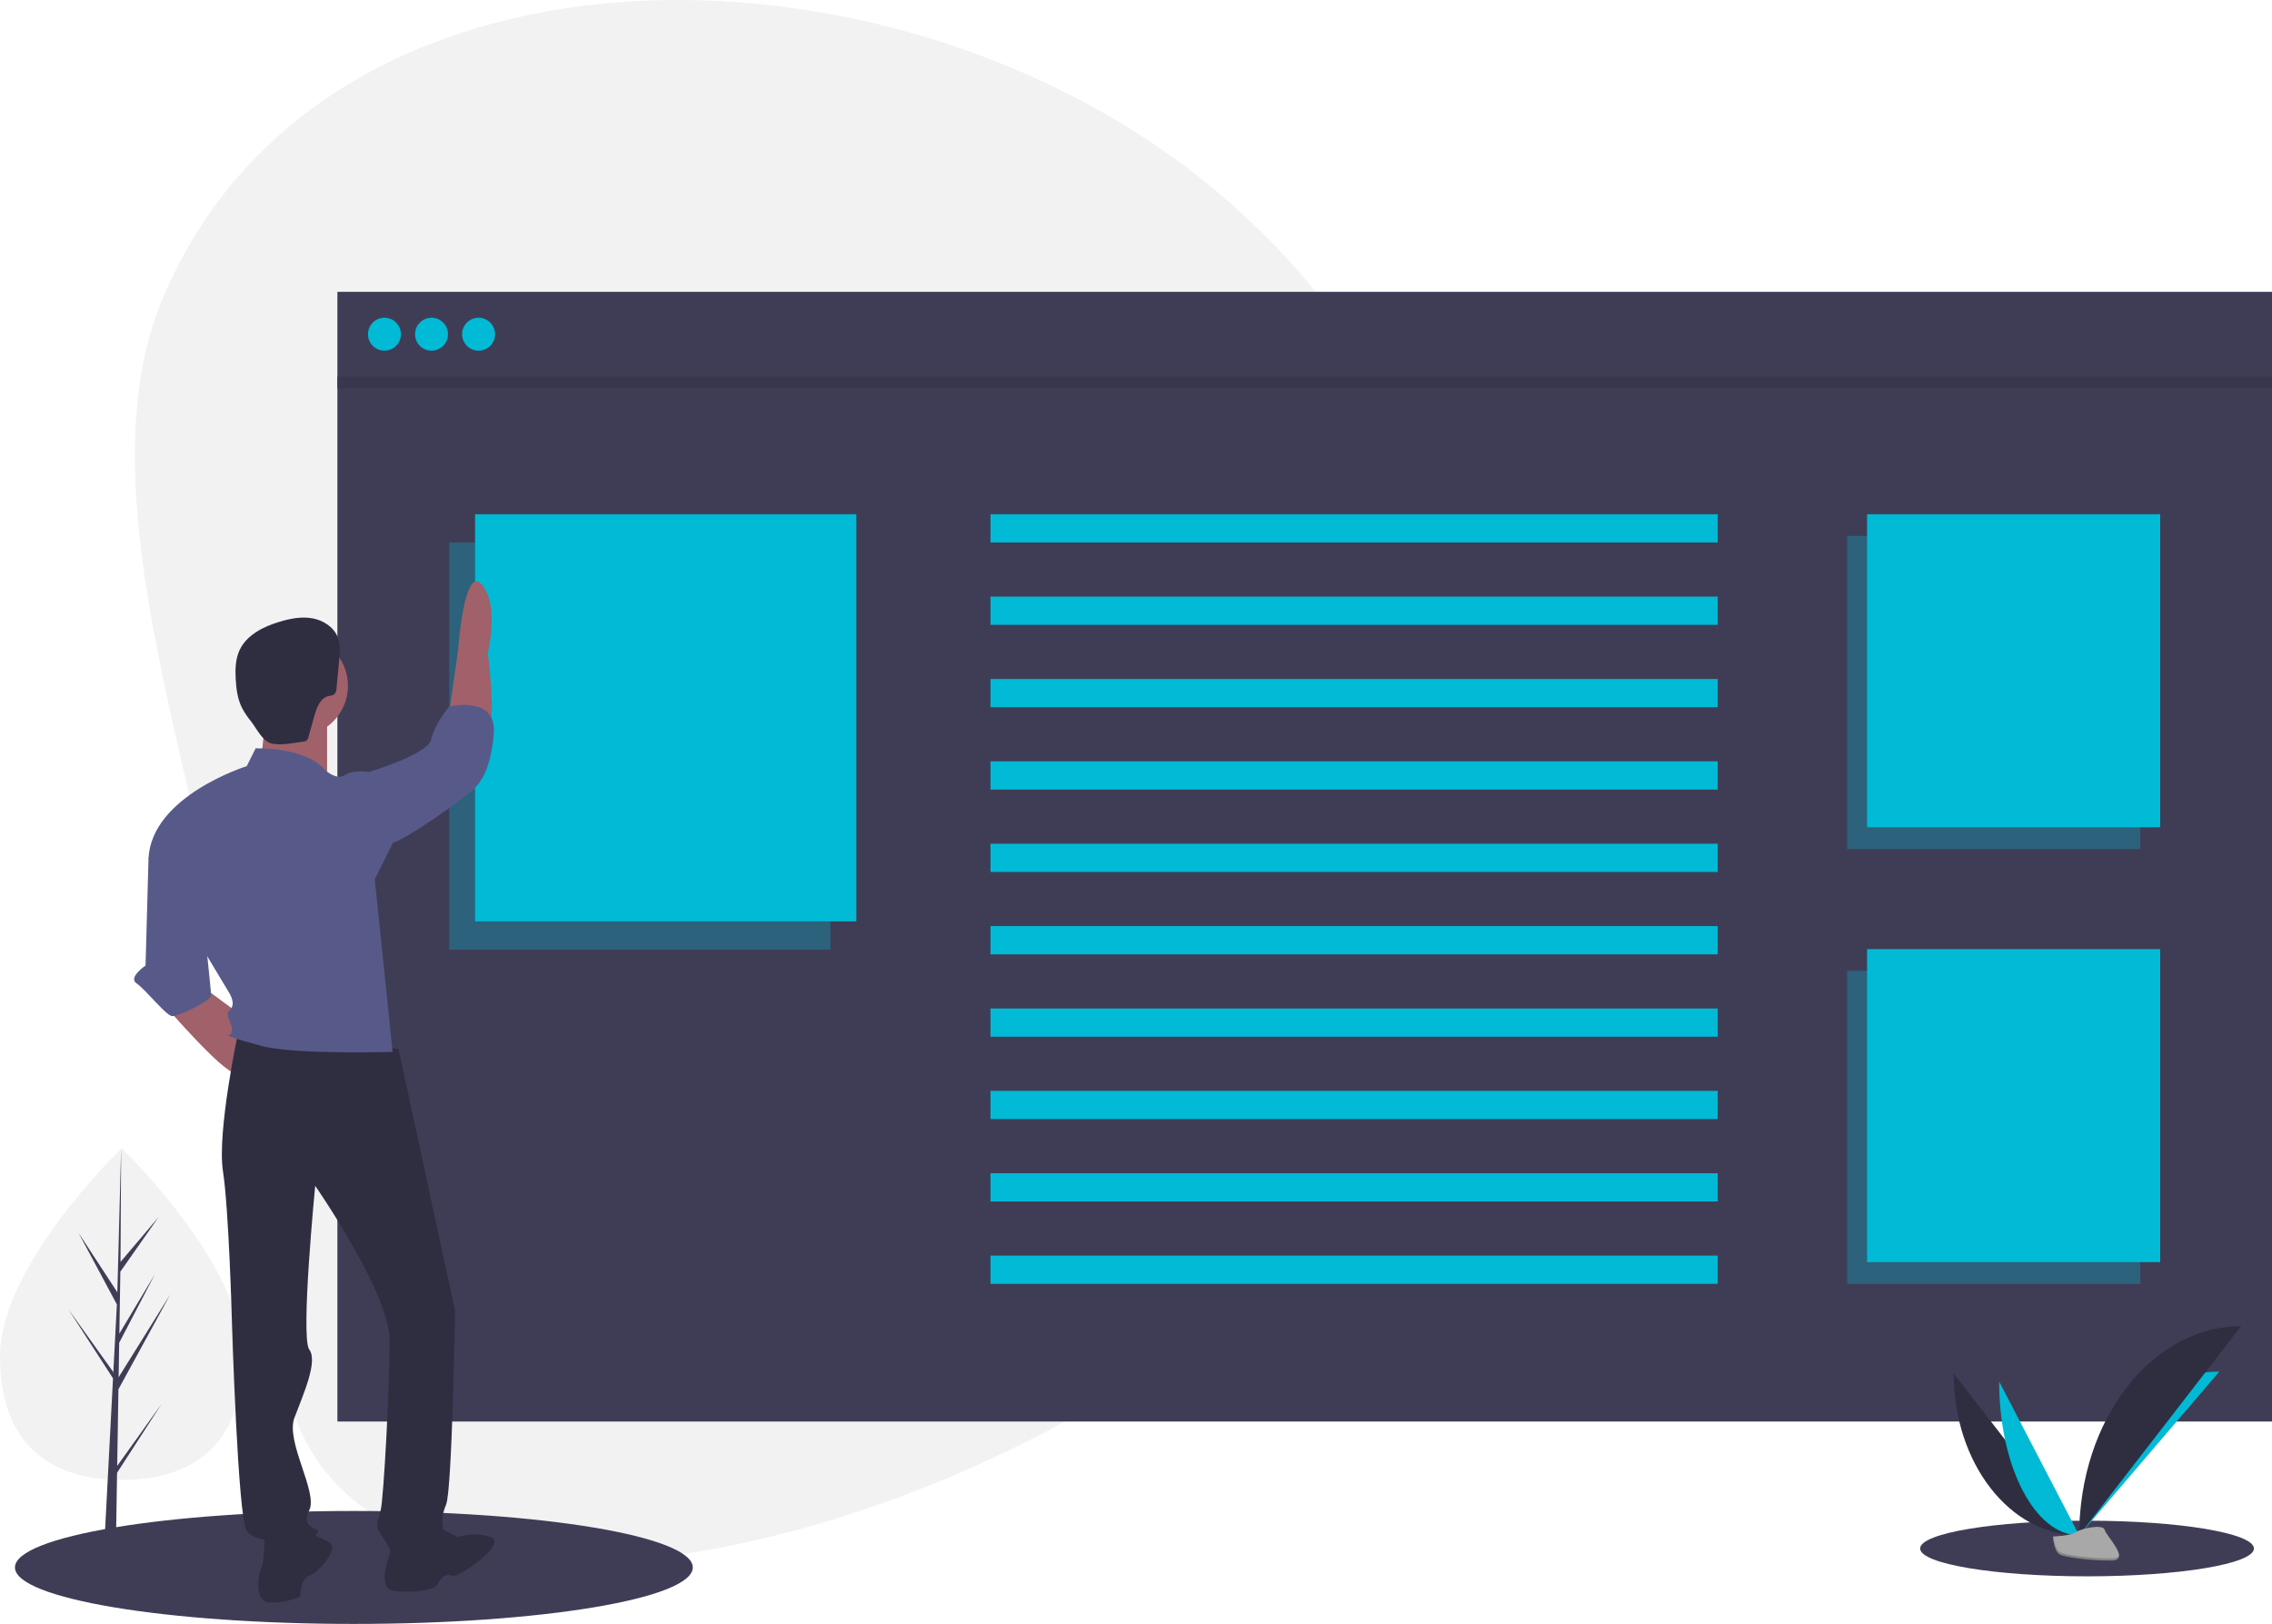
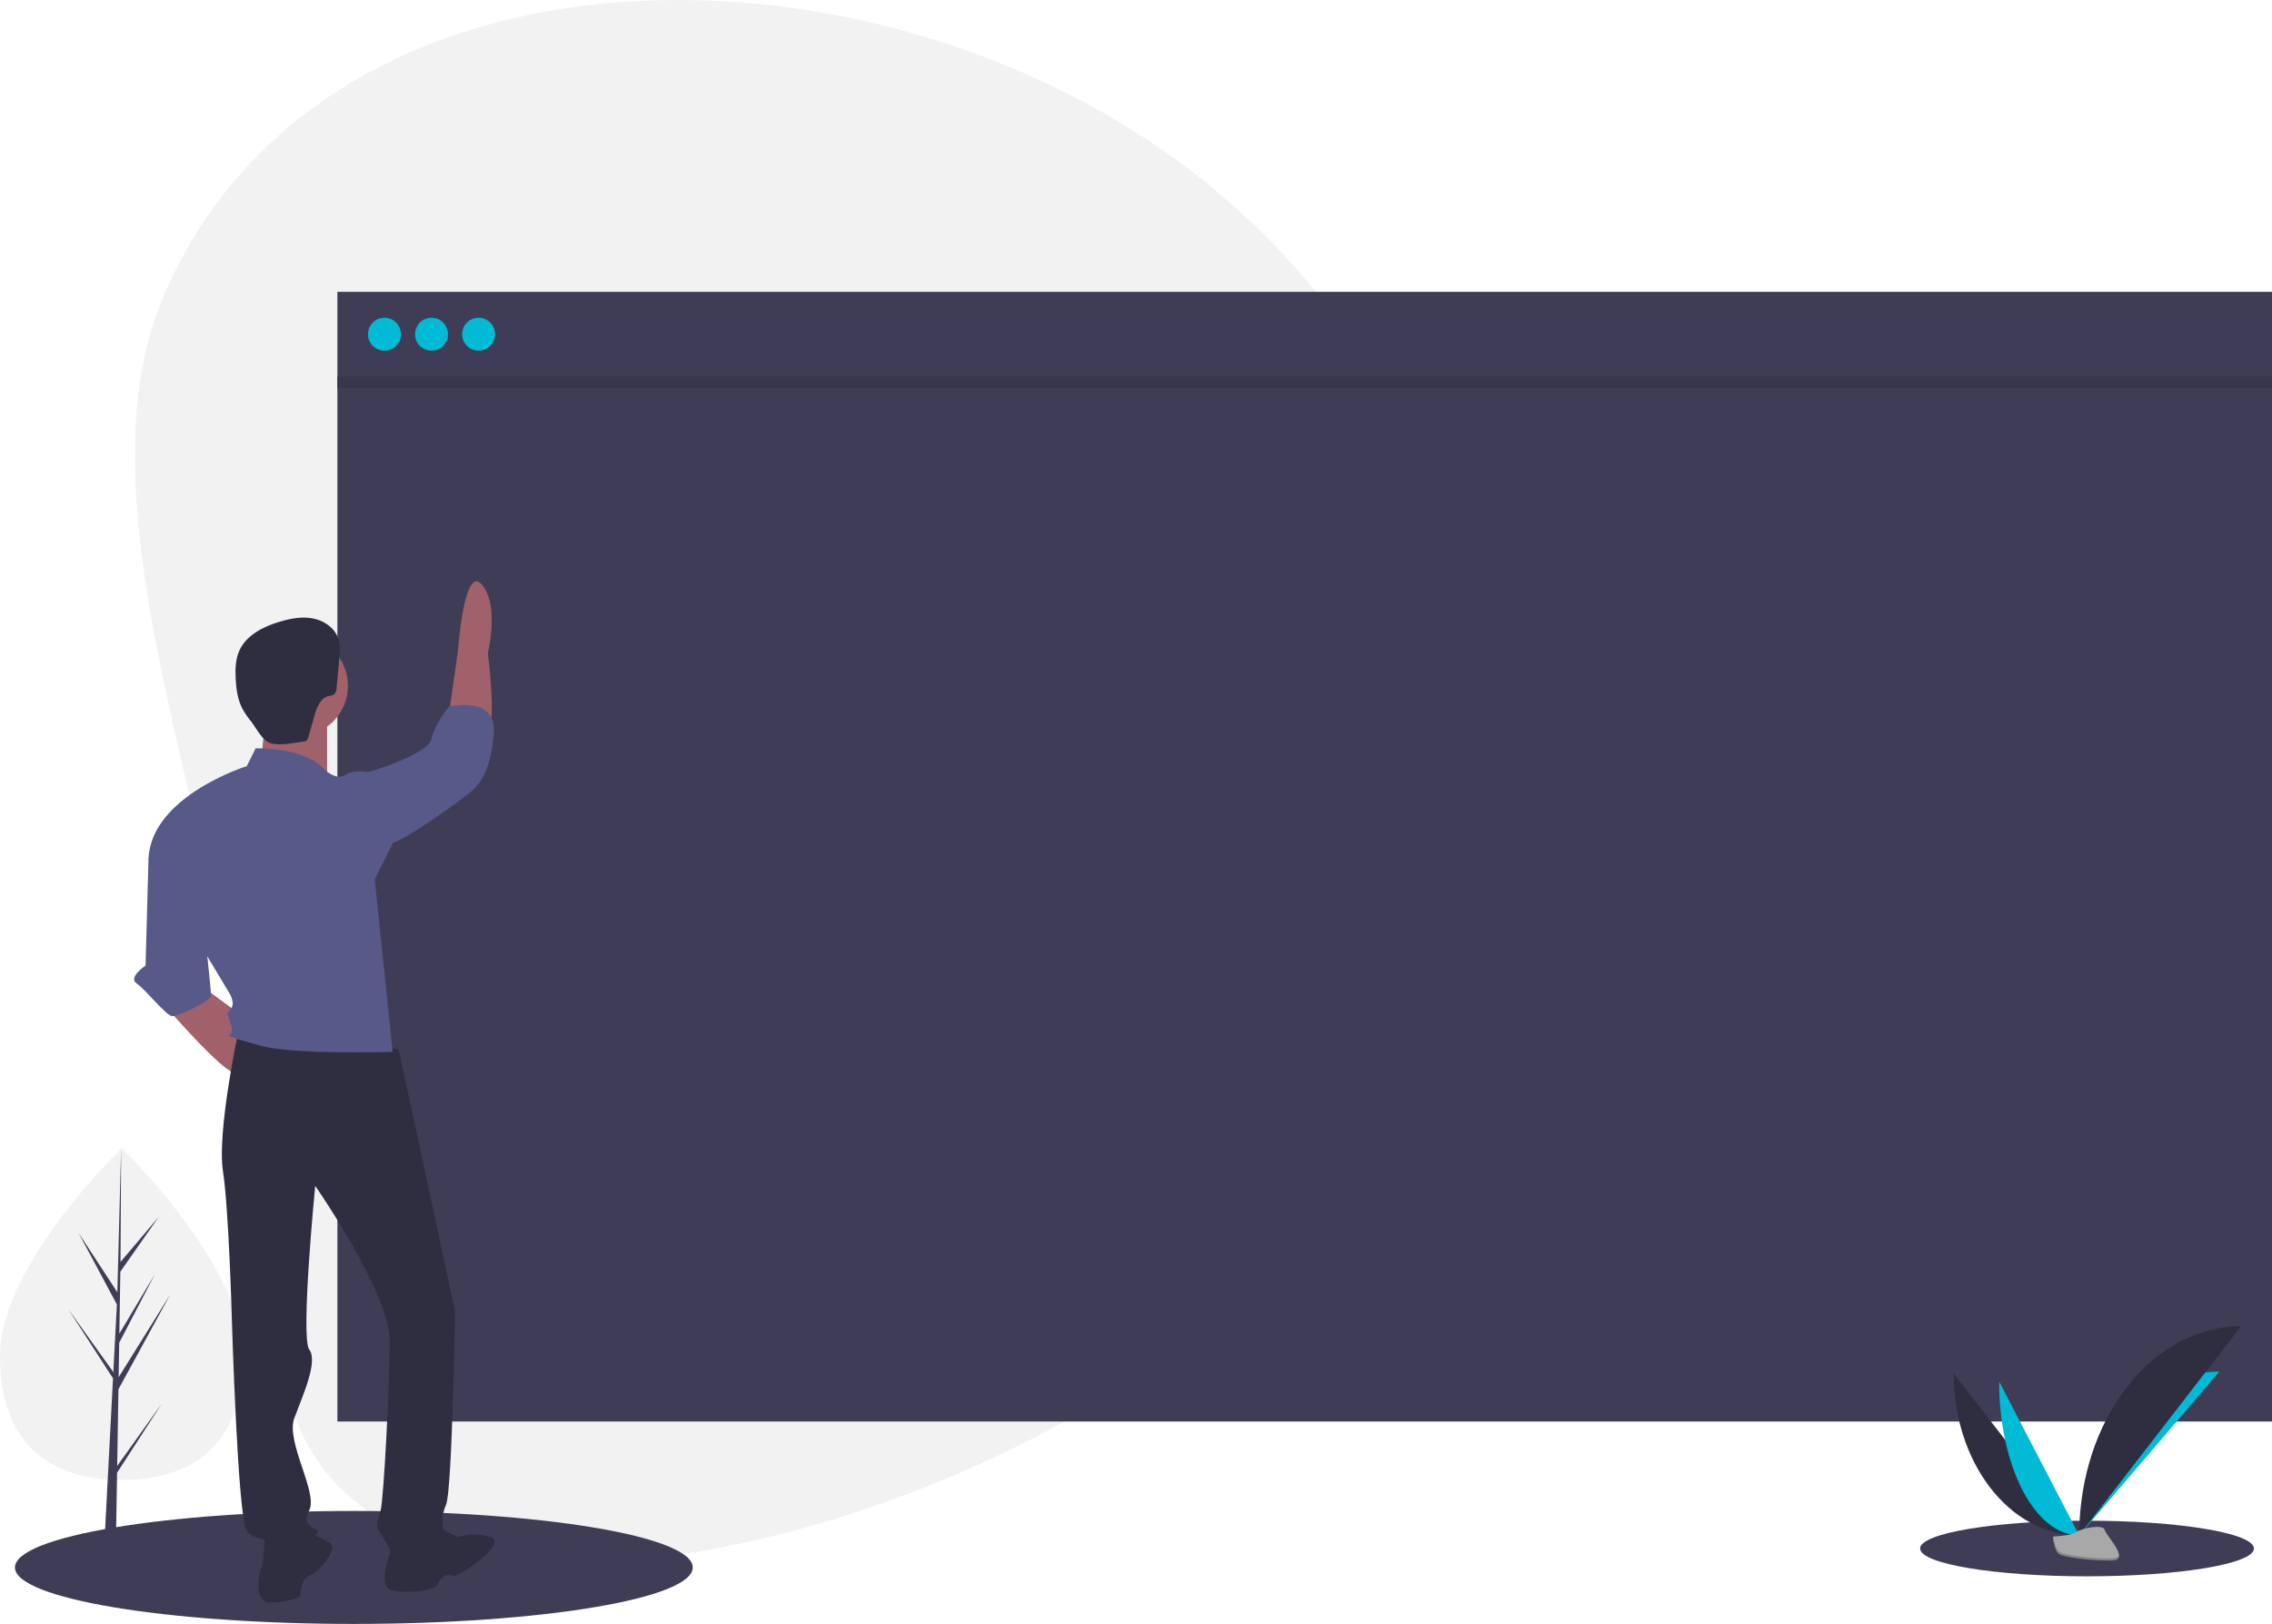
- <svg xmlns="http://www.w3.org/2000/svg" id="fda871d6-4a4f-49fc-88be-f761f3bd5c82" data-name="Layer 1" width="965.353" height="690.003" viewBox="0 0 965.353 690.003">
-   <path d="M220.676,681.319c0,38.918-23.136,52.507-51.676,52.507s-51.676-13.589-51.676-52.507S169,592.89,169,592.89,220.676,642.401,220.676,681.319Z" transform="translate(-117.3237 -104.9986)" fill="#f2f2f2" />
-   <polygon points="49.794 622.874 50.323 590.303 72.349 550.008 50.406 585.193 50.644 570.548 65.824 541.395 50.707 566.672 50.707 566.673 51.135 540.332 67.39 517.123 51.202 536.19 51.469 487.892 49.789 551.83 49.927 549.193 33.401 523.896 49.662 554.256 48.122 583.674 48.077 582.893 29.024 556.272 48.019 585.651 47.826 589.33 47.792 589.385 47.808 589.687 43.901 664.322 49.121 664.322 49.747 625.772 68.695 596.464 49.794 622.874" fill="#3f3d56" />
-   <path d="M628.119,181.264c135.674,108.109,158.02,305.734,49.912,441.408s-437.368,223.344-441.408,49.912c-4.066-174.543-93.881-338.111-49.912-441.408C254.655,71.555,492.445,73.155,628.119,181.264Z" transform="translate(-117.3237 -104.9986)" fill="#f2f2f2" />
+ <svg xmlns="http://www.w3.org/2000/svg" id="fda871d6-4a4f-49fc-88be-f761f3bd5c82" class="online-page" v-animation="onlinePage" data-name="Layer 1" width="965.353" height="690.003" viewBox="0 0 965.353 690.003">
+   <path d="M220.676 681.319c0 38.918-23.136 52.507-51.676 52.507s-51.676-13.589-51.676-52.507S169 592.89 169 592.89s51.676 49.51 51.676 88.428z" transform="translate(-117.3237 -104.9986)" fill="#f2f2f2" />
+   <path fill="#3f3d56" d="M49.794 622.874l.529-32.571 22.026-40.295-21.943 35.185.238-14.645 15.18-29.153-15.117 25.277v.001l.428-26.341 16.255-23.209-16.188 19.067.267-48.298-1.68 63.938.138-2.637-16.526-25.297 16.261 30.36-1.54 29.418-.045-.781-19.053-26.621 18.995 29.379-.193 3.679-.034.055.016.302-3.907 74.635h5.22l.626-38.55 18.948-29.308-18.901 26.41z" />
+   <path d="M628.119 181.264c135.674 108.109 158.02 305.734 49.912 441.408s-437.368 223.344-441.408 49.912c-4.066-174.543-93.881-338.111-49.912-441.408C254.655 71.555 492.445 73.155 628.119 181.264z" transform="translate(-117.3237 -104.9986)" fill="#f2f2f2" />
  <ellipse cx="150.353" cy="666.003" rx="144" ry="24" fill="#3f3d56" />
  <ellipse cx="886.762" cy="657.956" rx="70.914" ry="11.819" fill="#3f3d56" />
-   <rect x="143.353" y="160.003" width="822" height="444" fill="#3f3d56" />
-   <rect x="143.353" y="124.003" width="822" height="41" fill="#3f3d56" />
+   <path fill="#3f3d56" d="M143.353 160.003h822v444h-822z" />
+   <path fill="#3f3d56" d="M143.353 124.003h822v41h-822z" />
  <circle cx="163.353" cy="142.003" r="7" fill="#00bad6" />
  <circle cx="183.353" cy="142.003" r="7" fill="#00bad6" />
  <circle cx="203.353" cy="142.003" r="7" fill="#00bad6" />
-   <rect x="143.353" y="160.003" width="822" height="5" opacity="0.1" />
-   <rect x="190.853" y="230.503" width="162" height="173" fill="#00bad6" opacity="0.3" />
-   <rect x="201.853" y="218.503" width="162" height="173" fill="#00bad6" />
-   <rect x="784.853" y="227.728" width="124.543" height="133" fill="#00bad6" opacity="0.3" />
-   <rect x="793.309" y="218.503" width="124.543" height="133" fill="#00bad6" />
-   <rect x="784.853" y="412.503" width="124.543" height="133" fill="#00bad6" opacity="0.3" />
-   <rect x="793.309" y="403.277" width="124.543" height="133" fill="#00bad6" />
-   <rect x="420.853" y="218.503" width="309" height="12" fill="#00bad6" />
-   <rect x="420.853" y="253.503" width="309" height="12" fill="#00bad6" />
-   <rect x="420.853" y="288.503" width="309" height="12" fill="#00bad6" />
-   <rect x="420.853" y="323.503" width="309" height="12" fill="#00bad6" />
-   <rect x="420.853" y="358.503" width="309" height="12" fill="#00bad6" />
-   <rect x="420.853" y="393.503" width="309" height="12" fill="#00bad6" />
-   <rect x="420.853" y="428.503" width="309" height="12" fill="#00bad6" />
-   <rect x="420.853" y="463.503" width="309" height="12" fill="#00bad6" />
-   <rect x="420.853" y="498.503" width="309" height="12" fill="#00bad6" />
-   <rect x="420.853" y="533.503" width="309" height="12" fill="#00bad6" />
+   <path opacity=".1" d="M143.353 160.003h822v5h-822z" />
+   <path opacity="0" class="online-page__rectangle--opacity" fill="#00bad6" d="M190.853 230.503h162v173h-162z" />
+   <path opacity="0" class="online-page__rectangle" fill="#00bad6" d="M201.853 218.503h162v173h-162z" />
+   <path opacity="0" class="online-page__rectangle--opacity" fill="#00bad6" d="M784.853 227.728h124.543v133H784.853z" />
+   <path opacity="0" class="online-page__rectangle" fill="#00bad6" d="M793.309 218.503H917.853v133H793.309z" />
+   <path opacity="0" class="online-page__rectangle--opacity" fill="#00bad6" d="M784.853 412.503h124.543v133H784.853z" />
+   <path opacity="0" class="online-page__rectangle" fill="#00bad6" d="M793.309 403.277H917.853v133H793.309z" />
+   <path class="online-page__line" transform="matrix(0,0,0,1,420.8527,0)" fill="#00bad6" d="M420.853 218.503h309v12h-309z" />
+   <path class="online-page__line" transform="matrix(0,0,0,1,420.8527,0)" fill="#00bad6" d="M420.853 253.503h309v12h-309z" />
+   <path class="online-page__line" transform="matrix(0,0,0,1,420.8527,0)" fill="#00bad6" d="M420.853 288.503h309v12h-309z" />
+   <path class="online-page__line" transform="matrix(0,0,0,1,420.8527,0)" fill="#00bad6" d="M420.853 323.503h309v12h-309z" />
+   <path class="online-page__line" transform="matrix(0,0,0,1,420.8527,0)" fill="#00bad6" d="M420.853 358.503h309v12h-309z" />
+   <path class="online-page__line" transform="matrix(0,0,0,1,420.8527,0)" fill="#00bad6" d="M420.853 393.503h309v12h-309z" />
+   <path class="online-page__line" transform="matrix(0,0,0,1,420.8527,0)" fill="#00bad6" d="M420.853 428.503h309v12h-309z" />
+   <path class="online-page__line" transform="matrix(0,0,0,1,420.8527,0)" fill="#00bad6" d="M420.853 463.503h309v12h-309z" />
+   <path class="online-page__line" transform="matrix(0,0,0,1,420.8527,0)" fill="#00bad6" d="M420.853 498.503h309v12h-309z" />
+   <path class="online-page__line" transform="matrix(0,0,0,1,420.8527,0)" fill="#00bad6" d="M420.853 533.503h309v12h-309z" />
  <circle cx="126.339" cy="291.382" r="21.5" fill="#a0616a" />
-   <path d="M229.751,406.498s0,22.765-3.794,25.294,30.353,5.059,30.353,5.059V407.763Z" transform="translate(-117.3237 -104.9986)" fill="#a0616a" />
-   <path d="M188.015,532.969S212.045,560.793,217.104,560.793,227.222,541.822,227.222,541.822l-24.03-17.706Z" transform="translate(-117.3237 -104.9986)" fill="#a0616a" />
-   <path d="M308.163,407.763l3.794-26.559s2.529-36.677,10.118-27.824,2.529,29.088,2.529,29.088,3.794,29.088,0,32.882S308.163,407.763,308.163,407.763Z" transform="translate(-117.3237 -104.9986)" fill="#a0616a" />
-   <path d="M286.663,550.675l-68.294-6.324s-8.853,41.735-6.324,58.177,3.794,63.236,3.794,63.236,2.529,84.736,6.324,89.794,16.441,3.794,20.235,6.324,10.118-5.059,10.118-6.324-7.588-1.265-3.794-8.853-10.118-29.088-6.324-39.206,10.118-24.029,6.324-29.088,2.529-69.559,2.529-69.559,31.618,45.53,31.618,65.765-2.529,67.03-3.794,72.089-2.529,6.324,0,10.118,5.059,7.588,3.794,8.853,22.765,0,22.765-7.588-1.265-7.588,1.265-13.912,3.794-82.206,3.794-82.206Z" transform="translate(-117.3237 -104.9986)" fill="#2f2e41" />
-   <path d="M225.957,422.939l-3.794,7.588s-40.471,12.647-41.735,39.206l34.147,56.912s2.529,3.794,1.265,6.324-2.529,1.265-1.265,5.059,1.265,2.529,1.265,5.059-3.794,1.265,0,2.529-1.265,0,12.647,3.794,55.647,2.529,55.647,2.529l-7.588-73.353L284.134,463.41l-10.118-30.353s-6.324-1.265-10.118,1.265-8.853-2.529-8.853-2.529S248.722,422.939,225.957,422.939Z" transform="translate(-117.3237 -104.9986)" fill="#575a89" />
-   <path d="M267.692,434.322l6.324-1.265s25.294-7.588,26.559-13.912,7.588-13.912,7.588-13.912,20.235-5.059,18.971,11.382-6.324,21.5-8.853,24.029S287.928,463.41,282.869,463.41,267.692,434.322,267.692,434.322Z" transform="translate(-117.3237 -104.9986)" fill="#575a89" />
-   <path d="M182.957,464.675l-2.529,5.059-1.265,45.53s-7.588,5.059-3.794,7.588,12.647,13.912,15.177,13.912,16.441-6.324,16.441-8.853-2.529-25.294-2.529-25.294Z" transform="translate(-117.3237 -104.9986)" fill="#575a89" />
-   <path d="M229.751,755.558s0,12.647-1.265,15.177-3.794,15.177,3.794,15.177a30.69,30.69,0,0,0,12.647-2.529s0-7.588,3.794-8.853,12.647-11.382,8.853-13.912-11.382-5.059-11.382-5.059Z" transform="translate(-117.3237 -104.9986)" fill="#2f2e41" />
-   <path d="M284.134,761.882s-7.588,17.706,0,18.971,17.706,0,18.971-2.529,3.794-5.059,6.324-3.794S333.457,760.617,325.869,758.088a21.897,21.897,0,0,0-13.912,0l-7.588-3.794Z" transform="translate(-117.3237 -104.9986)" fill="#2f2e41" />
-   <path d="M246.381,420.078a2.598,2.598,0,0,0,1.029-.284,2.659,2.659,0,0,0,.959-1.66l2.583-9.151c.98-3.472,2.554-7.528,6.087-8.262a5.741,5.741,0,0,0,2.131-.567,3.69,3.69,0,0,0,1.157-2.854l1.107-11.828c.299-3.198.583-6.523-.532-9.535-1.645-4.443-6.157-7.368-10.819-8.209s-9.465.1-14.003,1.459c-6.884,2.062-14.013,5.613-17.004,12.147-1.732,3.783-1.838,8.097-1.607,12.251.238,4.277.833,8.638,2.799,12.444a37.301,37.301,0,0,0,3.791,5.572c2.135,2.763,4.754,8.166,8.287,9.197C236.329,421.961,242.344,420.602,246.381,420.078Z" transform="translate(-117.3237 -104.9986)" fill="#2f2e41" />
-   <path d="M947.429,688.571c0,38.029,23.857,68.802,53.341,68.802" transform="translate(-117.3237 -104.9986)" fill="#2f2e41" />
-   <path d="M1000.769,757.373c0-38.456,26.623-69.575,59.525-69.575" transform="translate(-117.3237 -104.9986)" fill="#00bad6" />
-   <path d="M966.755,692.019c0,36.124,15.213,65.354,34.014,65.354" transform="translate(-117.3237 -104.9986)" fill="#00bad6" />
-   <path d="M1000.769,757.373c0-49.139,30.773-88.901,68.802-88.901" transform="translate(-117.3237 -104.9986)" fill="#2f2e41" />
-   <path d="M989.548,757.858s7.565-.233,9.844-1.856,11.636-3.562,12.202-.958,11.368,12.949,2.828,13.018-19.844-1.33-22.119-2.716S989.548,757.858,989.548,757.858Z" transform="translate(-117.3237 -104.9986)" fill="#a8a8a8" />
-   <path d="M1014.574,767.155c-8.54.069-19.844-1.33-22.119-2.716-1.733-1.056-2.423-4.843-2.654-6.59-.16.007-.253.01-.253.01s.479,6.101,2.755,7.487,13.579,2.785,22.119,2.716c2.465-.02,3.317-.897,3.27-2.196C1017.349,766.65,1016.409,767.14,1014.574,767.155Z" transform="translate(-117.3237 -104.9986)" opacity="0.2" />
+   <path d="M229.751 406.498s0 22.765-3.794 25.294 30.353 5.059 30.353 5.059v-29.088z" transform="translate(-117.3237 -104.9986)" fill="#a0616a" />
+   <path d="M188.015 532.969s24.03 27.824 29.088 27.824 10.118-18.971 10.118-18.971l-24.03-17.706z" transform="translate(-117.3237 -104.9986)" fill="#a0616a" />
+   <path d="M308.163 407.763l3.794-26.559s2.529-36.677 10.118-27.824 2.529 29.088 2.529 29.088 3.794 29.088 0 32.882-16.441-7.588-16.441-7.588z" transform="translate(-117.3237 -104.9986)" fill="#a0616a" />
+   <path d="M286.663 550.675l-68.294-6.324s-8.853 41.735-6.324 58.177 3.794 63.236 3.794 63.236 2.529 84.736 6.324 89.794 16.441 3.794 20.235 6.324 10.118-5.059 10.118-6.324-7.588-1.265-3.794-8.853-10.118-29.088-6.324-39.206 10.118-24.029 6.324-29.088 2.529-69.559 2.529-69.559 31.618 45.53 31.618 65.765-2.529 67.03-3.794 72.089-2.529 6.324 0 10.118 5.059 7.588 3.794 8.853 22.765 0 22.765-7.588-1.265-7.588 1.265-13.912 3.794-82.206 3.794-82.206z" transform="translate(-117.3237 -104.9986)" fill="#2f2e41" />
+   <path d="M225.957 422.939l-3.794 7.588s-40.471 12.647-41.735 39.206l34.147 56.912s2.529 3.794 1.265 6.324-2.529 1.265-1.265 5.059 1.265 2.529 1.265 5.059-3.794 1.265 0 2.529-1.265 0 12.647 3.794 55.647 2.529 55.647 2.529l-7.588-73.353 7.588-15.177-10.118-30.353s-6.324-1.265-10.118 1.265-8.853-2.529-8.853-2.529-6.324-8.853-29.088-8.853z" transform="translate(-117.3237 -104.9986)" fill="#575a89" />
+   <path d="M267.692 434.322l6.324-1.265s25.294-7.588 26.559-13.912 7.588-13.912 7.588-13.912 20.235-5.059 18.971 11.382-6.324 21.5-8.853 24.029S287.928 463.41 282.869 463.41s-15.177-29.088-15.177-29.088z" transform="translate(-117.3237 -104.9986)" fill="#575a89" />
+   <path d="M182.957 464.675l-2.529 5.059-1.265 45.53s-7.588 5.059-3.794 7.588 12.647 13.912 15.177 13.912 16.441-6.324 16.441-8.853-2.529-25.294-2.529-25.294z" transform="translate(-117.3237 -104.9986)" fill="#575a89" />
+   <path d="M229.751 755.558s0 12.647-1.265 15.177-3.794 15.177 3.794 15.177a30.69 30.69 0 0 0 12.647-2.529s0-7.588 3.794-8.853 12.647-11.382 8.853-13.912-11.382-5.059-11.382-5.059z" transform="translate(-117.3237 -104.9986)" fill="#2f2e41" />
+   <path d="M284.134 761.882s-7.588 17.706 0 18.971 17.706 0 18.971-2.529 3.794-5.059 6.324-3.794 24.03-13.912 16.441-16.441a21.897 21.897 0 0 0-13.912 0l-7.588-3.794z" transform="translate(-117.3237 -104.9986)" fill="#2f2e41" />
+   <path d="M246.381 420.078a2.598 2.598 0 0 0 1.029-.284 2.659 2.659 0 0 0 .959-1.66l2.583-9.151c.98-3.472 2.554-7.528 6.087-8.262a5.741 5.741 0 0 0 2.131-.567 3.69 3.69 0 0 0 1.157-2.854l1.107-11.828c.299-3.198.583-6.523-.532-9.535-1.645-4.443-6.157-7.368-10.819-8.209s-9.465.1-14.003 1.459c-6.884 2.062-14.013 5.613-17.004 12.147-1.732 3.783-1.838 8.097-1.607 12.251.238 4.277.833 8.638 2.799 12.444a37.301 37.301 0 0 0 3.791 5.572c2.135 2.763 4.754 8.166 8.287 9.197 3.983 1.162 9.999-.196 14.035-.72z" transform="translate(-117.3237 -104.9986)" fill="#2f2e41" />
+   <path d="M947.429 688.571c0 38.029 23.857 68.802 53.341 68.802" transform="translate(-117.3237 -104.9986)" fill="#2f2e41" />
+   <path d="M1000.769 757.373c0-38.456 26.623-69.575 59.525-69.575" transform="translate(-117.3237 -104.9986)" fill="#00bad6" />
+   <path d="M966.755 692.019c0 36.124 15.213 65.354 34.014 65.354" transform="translate(-117.3237 -104.9986)" fill="#00bad6" />
+   <path d="M1000.769 757.373c0-49.139 30.773-88.901 68.802-88.901" transform="translate(-117.3237 -104.9986)" fill="#2f2e41" />
+   <path d="M989.548 757.858s7.565-.233 9.844-1.856 11.636-3.562 12.202-.958 11.368 12.949 2.828 13.018-19.844-1.33-22.119-2.716-2.755-7.487-2.755-7.487z" transform="translate(-117.3237 -104.9986)" fill="#a8a8a8" />
+   <path d="M1014.574 767.155c-8.54.069-19.844-1.33-22.119-2.716-1.733-1.056-2.423-4.843-2.654-6.59-.16.007-.253.01-.253.01s.479 6.101 2.755 7.487 13.579 2.785 22.119 2.716c2.465-.02 3.317-.897 3.27-2.196-.342.785-1.283 1.275-3.118 1.29z" transform="translate(-117.3237 -104.9986)" opacity=".2" />
</svg>
